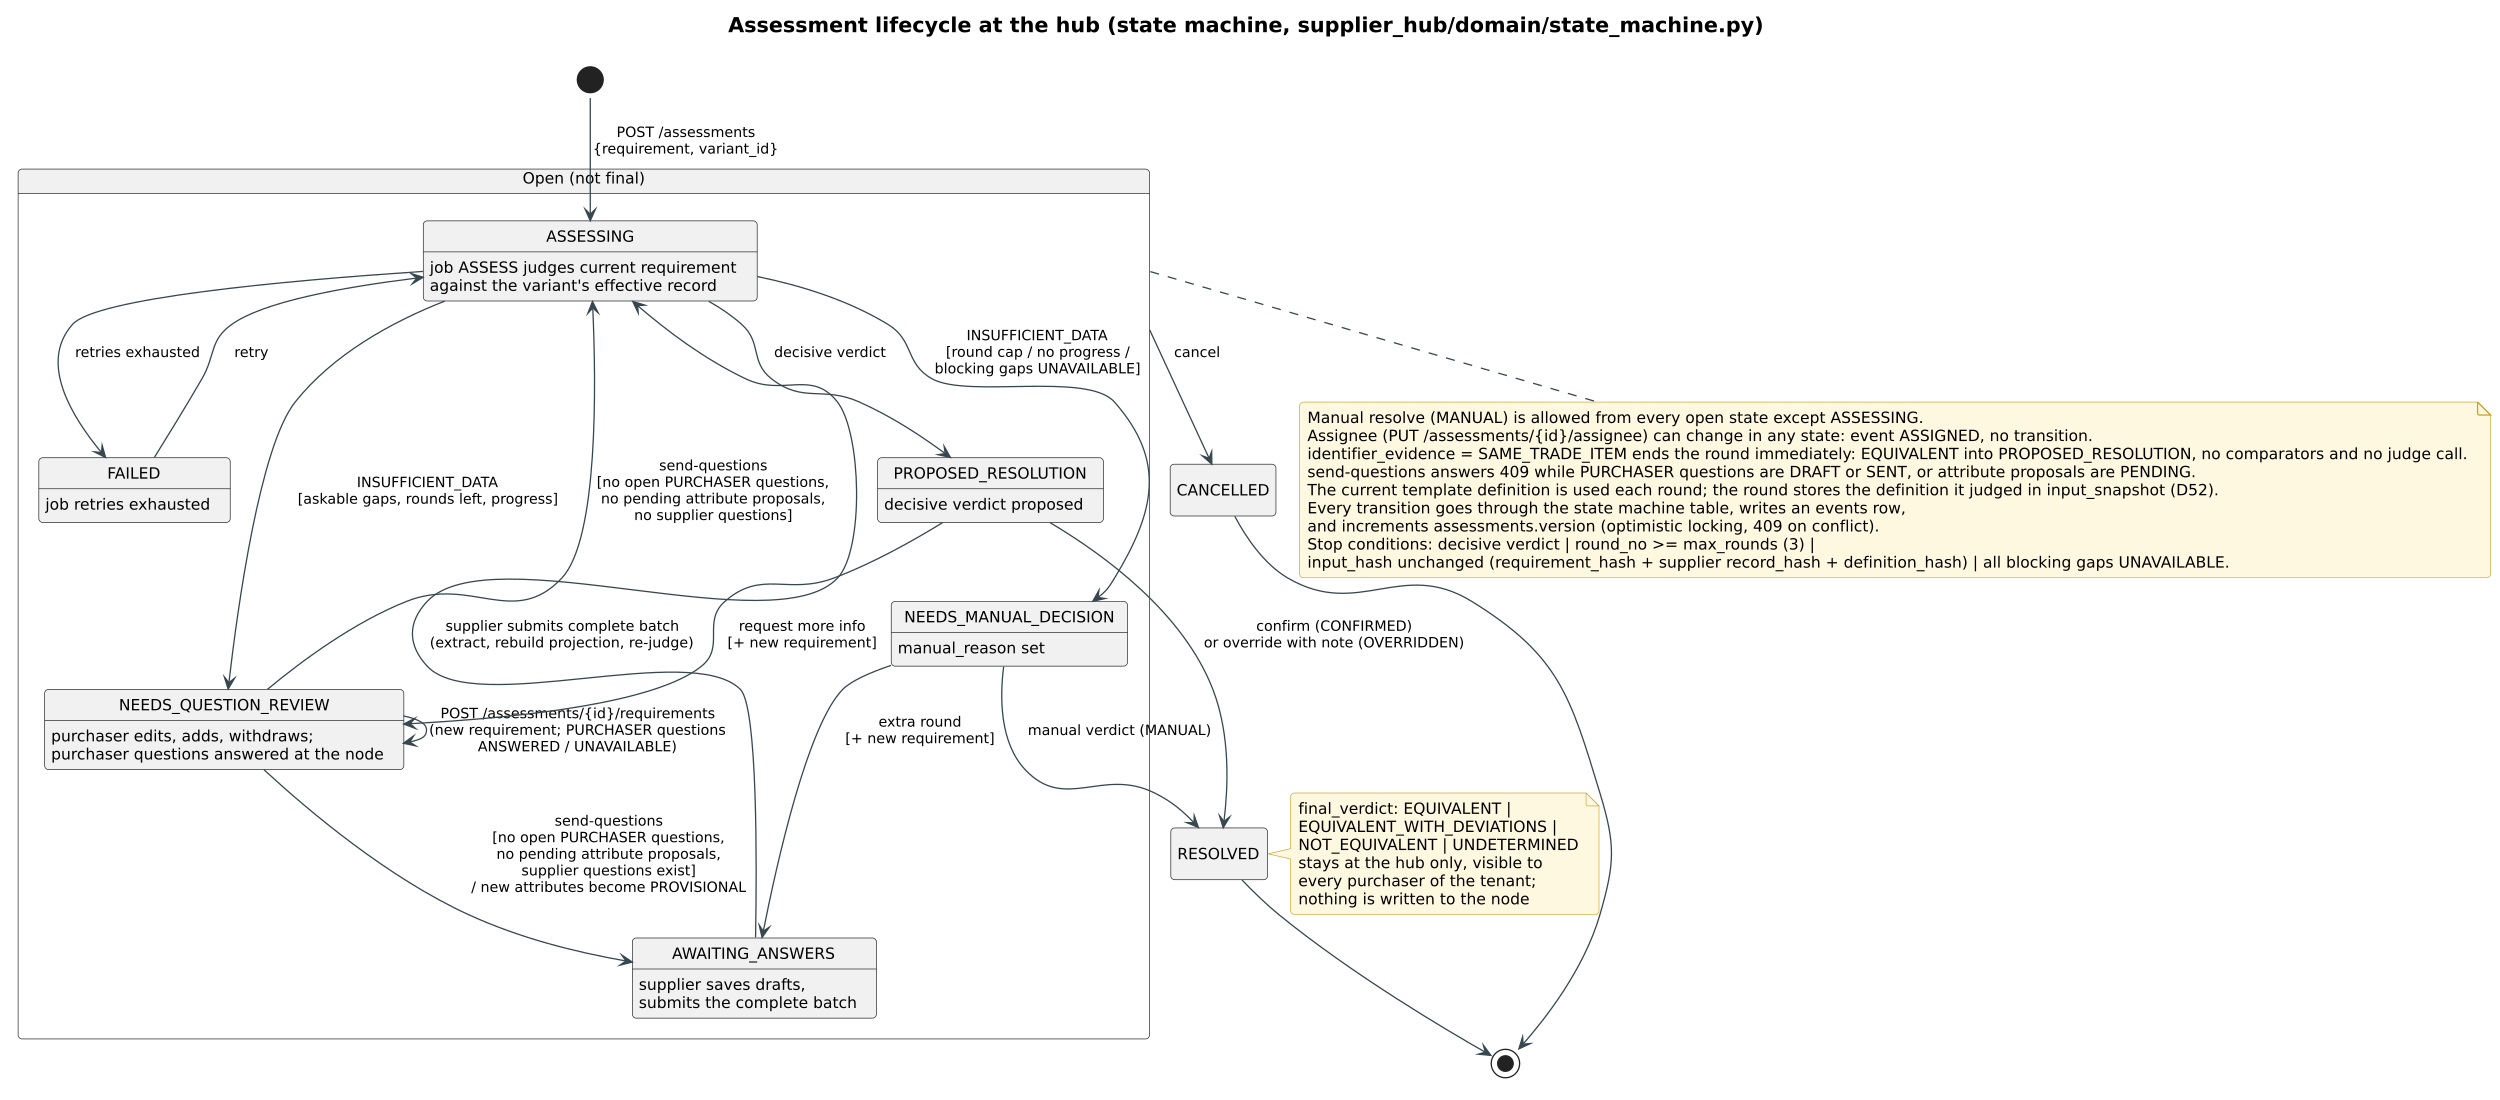
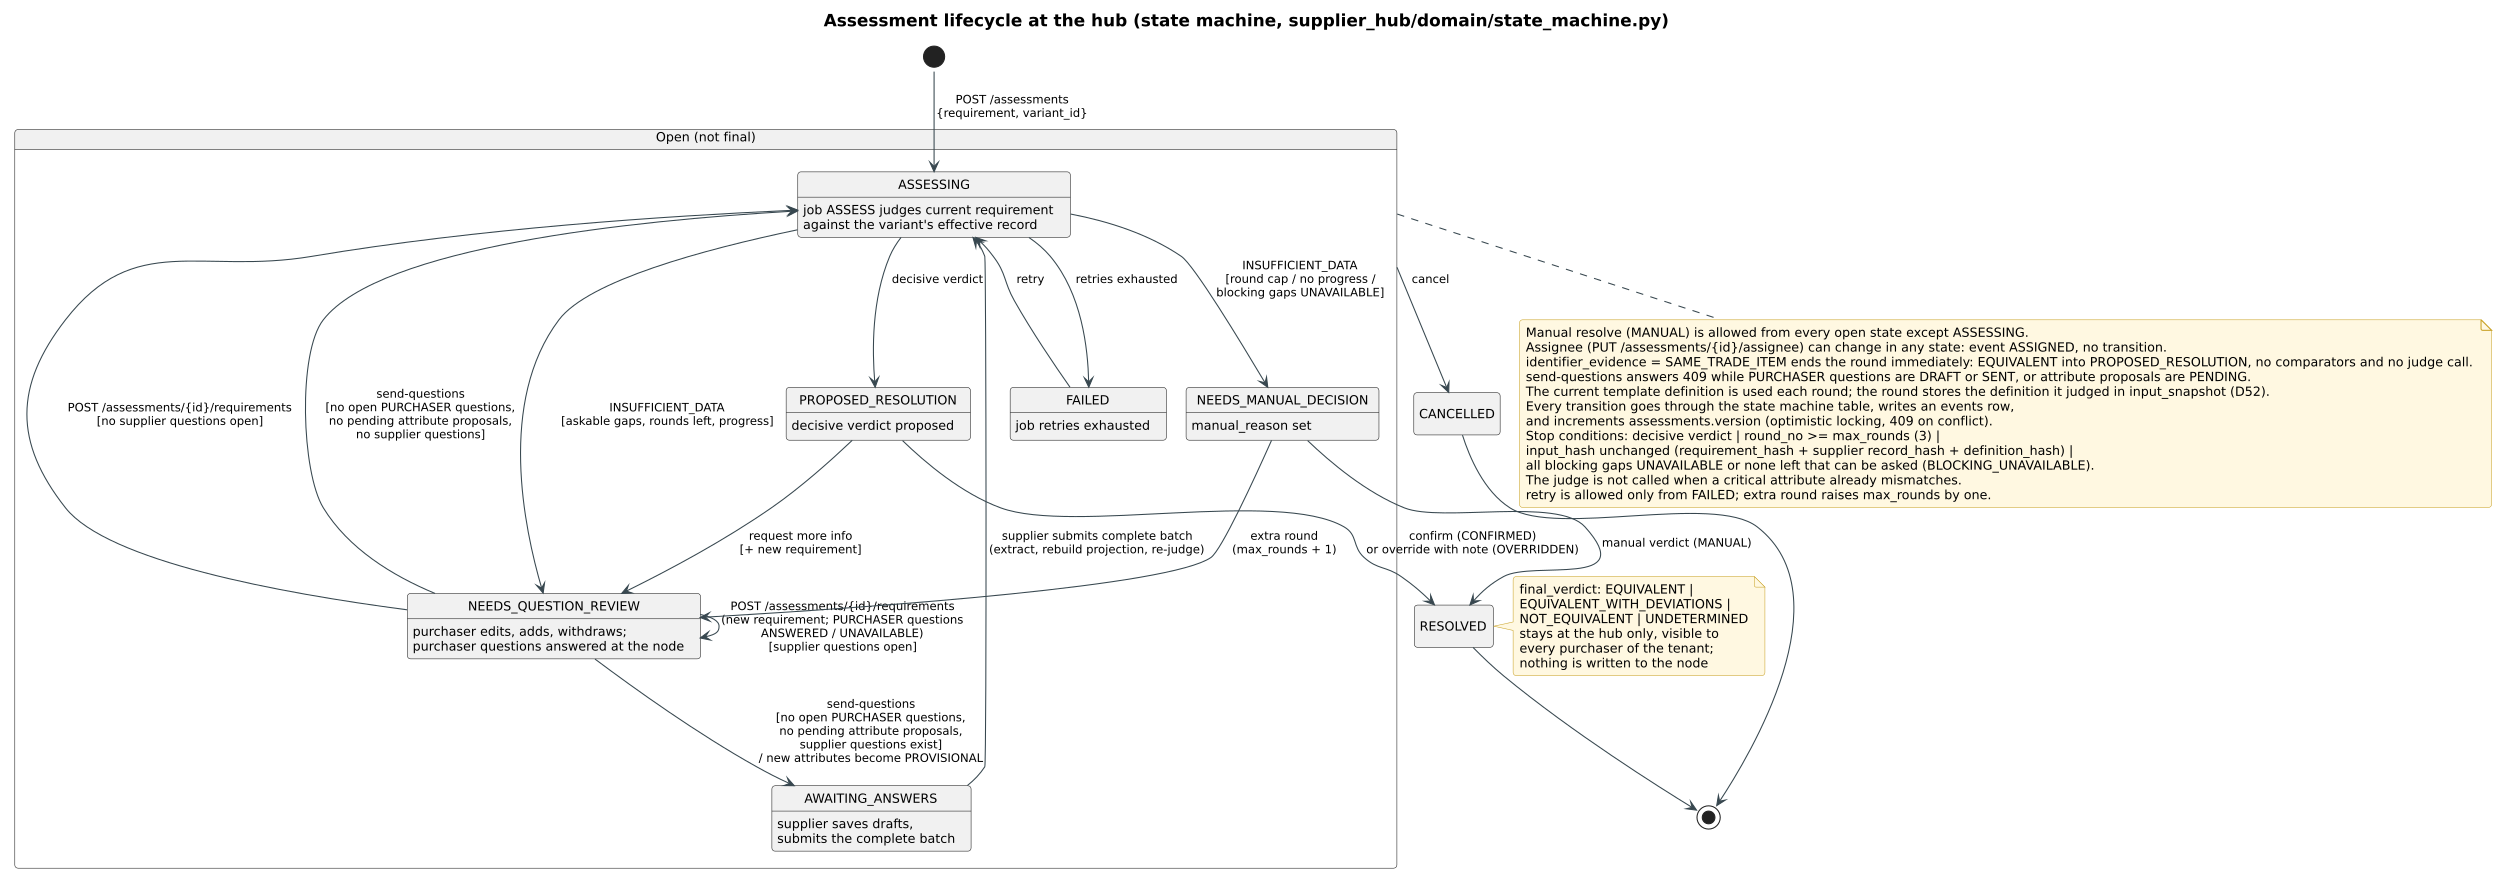
- <svg xmlns="http://www.w3.org/2000/svg" version="1.1" data-diagram-type="STATE" style="width:2213px;height:973px;background:#FFFFFF;" width="2213.75px" height="973.958px" viewBox="0 0 2213 973" zoomAndPan="magnify" preserveAspectRatio="none" contentStyleType="text/css">
+ <svg xmlns="http://www.w3.org/2000/svg" version="1.1" data-diagram-type="STATE" style="width:2711px;height:968px;background:#FFFFFF;" width="2711.042px" height="968.229px" viewBox="0 0 2711 968" zoomAndPan="magnify" preserveAspectRatio="none" contentStyleType="text/css">
  <defs />
  <g font-family="sans-serif" lengthAdjust="spacing">
    <g class="title" data-source-line="3">
-       <text x="644.558" y="28.476" fill="#000" font-size="18.333" textLength="916.613" font-weight="700" font-family="'DejaVu Sans'">Assessment lifecycle at the hub (state machine, supplier_hub/domain/state_machine.py)</text>
+       <text x="893.204" y="28.476" fill="#000" font-size="18.333" textLength="916.613" font-weight="700" font-family="'DejaVu Sans'">Assessment lifecycle at the hub (state machine, supplier_hub/domain/state_machine.py)</text>
    </g>
    <g class="cluster" data-qualified-name="OPEN" id="ent0001" data-source-line="8">
-       <path d="M19.479,149.674 L1014.062,149.674 A3.438,3.438 0 0 1 1017.5,153.112 L1017.5,171.41 L16.042,171.41 L16.042,153.112 A3.438,3.438 0 0 1 19.479,149.674" fill="#F1F1F1" />
-       <rect x="16.042" y="149.674" width="1001.458" height="770" fill="none" style="stroke:#181818;stroke-width:0.573;" rx="3.438" ry="3.438" />
-       <line x1="16.042" y1="171.41" x2="1017.5" y2="171.41" style="stroke:#181818;stroke-width:0.573;" />
-       <text x="462.603" y="162.438" fill="#000" font-size="13.75" textLength="108.335" font-family="'DejaVu Sans'">Open (not final)</text>
+       <path d="M19.479,140.508 L1511.354,140.508 A3.438,3.438 0 0 1 1514.792,143.945 L1514.792,162.243 L16.042,162.243 L16.042,143.945 A3.438,3.438 0 0 1 19.479,140.508" fill="#F1F1F1" />
+       <rect x="16.042" y="140.508" width="1498.75" height="800.938" fill="none" style="stroke:#181818;stroke-width:0.573;" rx="3.438" ry="3.438" />
+       <line x1="16.042" y1="162.243" x2="1514.792" y2="162.243" style="stroke:#181818;stroke-width:0.573;" />
+       <text x="711.249" y="153.271" fill="#000" font-size="13.75" textLength="108.335" font-family="'DejaVu Sans'">Open (not final)</text>
    </g>
    <g class="start_entity" data-qualified-name=".start." id="ent0008" data-source-line="6">
-       <ellipse cx="522.5" cy="70.612" rx="11.458" ry="11.458" fill="#222" style="stroke:#222;stroke-width:1.146;" />
-     </g>
-     <rect x="1036.406" y="732.904" width="85.593" height="45.833" fill="#F1F1F1" style="stroke:#181818;stroke-width:0.573;" rx="3.438" ry="3.438" />
-     <text x="1042.135" y="760.58" fill="#000" font-size="13.75" textLength="74.135" font-family="'DejaVu Sans'">RESOLVED</text>
-     <rect x="1035.833" y="410.924" width="93.636" height="45.833" fill="#F1F1F1" style="stroke:#181818;stroke-width:0.573;" rx="3.438" ry="3.438" />
-     <text x="1041.563" y="438.601" fill="#000" font-size="13.75" textLength="82.178" font-family="'DejaVu Sans'">CANCELLED</text>
-     <g class="end_entity" data-qualified-name=".end." id="ent0026" data-source-line="35">
-       <ellipse cx="1332.604" cy="941.445" rx="12.604" ry="12.604" fill="none" style="stroke:#222;stroke-width:1.146;" />
-       <ellipse cx="1332.604" cy="941.445" rx="6.875" ry="6.875" fill="#222" style="stroke:#222;stroke-width:1.146;" />
-     </g>
-     <g class="entity" data-qualified-name="GMN29" id="ent0030" data-source-line="39">
-       <path d="M1142.396,705.404 L1142.396,751.237 L1122.599,755.82 L1142.396,760.404 L1142.396,806.022 A3.438,3.438 0 0 0 1145.833,809.46 L1411.998,809.46 A3.438,3.438 0 0 0 1415.435,806.022 L1415.435,713.424 L1403.977,701.966 L1145.833,701.966 A3.438,3.438 0 0 0 1142.396,705.404" style="stroke:#C9A227;stroke-width:0.573;" fill="#FFF8E1" />
-       <path d="M1403.977,701.966 L1403.977,711.706 A1.719,1.719 0 0 0 1405.696,713.424 L1415.435,713.424 L1403.977,701.966" style="stroke:#C9A227;stroke-width:0.573;" fill="#FFF8E1" />
-       <text x="1149.271" y="720.458" fill="#000" font-size="13.75" textLength="189.727" font-family="'DejaVu Sans'">final_verdict: EQUIVALENT |</text>
-       <text x="1149.271" y="736.464" fill="#000" font-size="13.75" textLength="231.051" font-family="'DejaVu Sans'">EQUIVALENT_WITH_DEVIATIONS |</text>
-       <text x="1149.271" y="752.47" fill="#000" font-size="13.75" textLength="248.977" font-family="'DejaVu Sans'">NOT_EQUIVALENT | UNDETERMINED</text>
-       <text x="1149.271" y="768.476" fill="#000" font-size="13.75" textLength="216.254" font-family="'DejaVu Sans'">stays at the hub only, visible to</text>
-       <text x="1149.271" y="784.482" fill="#000" font-size="13.75" textLength="210.95" font-family="'DejaVu Sans'">every purchaser of the tenant;</text>
-       <text x="1149.271" y="800.488" fill="#000" font-size="13.75" textLength="204.692" font-family="'DejaVu Sans'">nothing is written to the node</text>
-     </g>
-     <g class="entity" data-qualified-name="GMN32" id="ent0033" data-source-line="48">
-       <path d="M1150.417,359.362 L1150.417,507.998 A3.438,3.438 0 0 0 1153.854,511.436 L2201.17,511.436 A3.438,3.438 0 0 0 2204.608,507.998 L2204.608,367.383 L2193.15,355.924 L1153.854,355.924 A3.438,3.438 0 0 0 1150.417,359.362" style="stroke:#C9A227;stroke-width:0.573;" fill="#FFF8E1" />
-       <path d="M2193.15,355.924 L2193.15,365.664 A1.719,1.719 0 0 0 2194.868,367.383 L2204.608,367.383 L2193.15,355.924" style="stroke:#C9A227;stroke-width:1.146;" fill="#FFF8E1" />
-       <text x="1157.292" y="374.417" fill="#000" font-size="13.75" textLength="546.489" font-family="'DejaVu Sans'">Manual resolve (MANUAL) is allowed from every open state except ASSESSING.</text>
-       <text x="1157.292" y="390.423" fill="#000" font-size="13.75" textLength="695.268" font-family="'DejaVu Sans'">Assignee (PUT /assessments/{id}/assignee) can change in any state: event ASSIGNED, no transition.</text>
-       <text x="1157.292" y="406.428" fill="#000" font-size="13.75" textLength="1030.129" font-family="'DejaVu Sans'">identifier_evidence = SAME_TRADE_ITEM ends the round immediately: EQUIVALENT into PROPOSED_RESOLUTION, no comparators and no judge call.</text>
-       <text x="1157.292" y="422.434" fill="#000" font-size="13.75" textLength="788.947" font-family="'DejaVu Sans'">send-questions answers 409 while PURCHASER questions are DRAFT or SENT, or attribute proposals are PENDING.</text>
-       <text x="1157.292" y="438.44" fill="#000" font-size="13.75" textLength="808.262" font-family="'DejaVu Sans'">The current template definition is used each round; the round stores the definition it judged in input_snapshot (D52).</text>
-       <text x="1157.292" y="454.446" fill="#000" font-size="13.75" textLength="530.315" font-family="'DejaVu Sans'">Every transition goes through the state machine table, writes an events row,</text>
-       <text x="1157.292" y="470.452" fill="#000" font-size="13.75" textLength="506.669" font-family="'DejaVu Sans'">and increments assessments.version (optimistic locking, 409 on conflict).</text>
-       <text x="1157.292" y="486.458" fill="#000" font-size="13.75" textLength="450.091" font-family="'DejaVu Sans'">Stop conditions: decisive verdict | round_no &gt;= max_rounds (3) |</text>
-       <text x="1157.292" y="502.464" fill="#000" font-size="13.75" textLength="818.978" font-family="'DejaVu Sans'">input_hash unchanged (requirement_hash + supplier record_hash + definition_hash) | all blocking gaps UNAVAILABLE.</text>
+       <ellipse cx="1012.917" cy="61.445" rx="11.458" ry="11.458" fill="#222" style="stroke:#222;stroke-width:1.146;" />
+     </g>
+     <rect x="1533.698" y="656.133" width="85.593" height="45.833" fill="#F1F1F1" style="stroke:#181818;stroke-width:0.573;" rx="3.438" ry="3.438" />
+     <text x="1539.427" y="683.81" fill="#000" font-size="13.75" textLength="74.135" font-family="'DejaVu Sans'">RESOLVED</text>
+     <rect x="1533.125" y="425.82" width="93.636" height="45.833" fill="#F1F1F1" style="stroke:#181818;stroke-width:0.573;" rx="3.438" ry="3.438" />
+     <text x="1538.854" y="453.497" fill="#000" font-size="13.75" textLength="82.178" font-family="'DejaVu Sans'">CANCELLED</text>
+     <g class="end_entity" data-qualified-name=".end." id="ent0027" data-source-line="36">
+       <ellipse cx="1852.812" cy="886.445" rx="12.604" ry="12.604" fill="none" style="stroke:#222;stroke-width:1.146;" />
+       <ellipse cx="1852.812" cy="886.445" rx="6.875" ry="6.875" fill="#222" style="stroke:#222;stroke-width:1.146;" />
+     </g>
+     <g class="entity" data-qualified-name="GMN30" id="ent0031" data-source-line="40">
+       <path d="M1640.833,628.633 L1640.833,674.466 L1619.747,679.049 L1640.833,683.633 L1640.833,729.251 A3.438,3.438 0 0 0 1644.271,732.689 L1910.435,732.689 A3.438,3.438 0 0 0 1913.873,729.251 L1913.873,636.654 L1902.415,625.195 L1644.271,625.195 A3.438,3.438 0 0 0 1640.833,628.633" style="stroke:#C9A227;stroke-width:0.573;" fill="#FFF8E1" />
+       <path d="M1902.415,625.195 L1902.415,634.935 A1.719,1.719 0 0 0 1904.133,636.654 L1913.873,636.654 L1902.415,625.195" style="stroke:#C9A227;stroke-width:0.573;" fill="#FFF8E1" />
+       <text x="1647.708" y="643.688" fill="#000" font-size="13.75" textLength="189.727" font-family="'DejaVu Sans'">final_verdict: EQUIVALENT |</text>
+       <text x="1647.708" y="659.693" fill="#000" font-size="13.75" textLength="231.051" font-family="'DejaVu Sans'">EQUIVALENT_WITH_DEVIATIONS |</text>
+       <text x="1647.708" y="675.699" fill="#000" font-size="13.75" textLength="248.977" font-family="'DejaVu Sans'">NOT_EQUIVALENT | UNDETERMINED</text>
+       <text x="1647.708" y="691.705" fill="#000" font-size="13.75" textLength="216.254" font-family="'DejaVu Sans'">stays at the hub only, visible to</text>
+       <text x="1647.708" y="707.711" fill="#000" font-size="13.75" textLength="210.95" font-family="'DejaVu Sans'">every purchaser of the tenant;</text>
+       <text x="1647.708" y="723.717" fill="#000" font-size="13.75" textLength="204.692" font-family="'DejaVu Sans'">nothing is written to the node</text>
+     </g>
+     <g class="entity" data-qualified-name="GMN33" id="ent0034" data-source-line="49">
+       <path d="M1647.708,350.195 L1647.708,546.849 A3.438,3.438 0 0 0 1651.146,550.286 L2698.462,550.286 A3.438,3.438 0 0 0 2701.9,546.849 L2701.9,358.216 L2690.441,346.758 L1651.146,346.758 A3.438,3.438 0 0 0 1647.708,350.195" style="stroke:#C9A227;stroke-width:0.573;" fill="#FFF8E1" />
+       <path d="M2690.441,346.758 L2690.441,356.497 A1.719,1.719 0 0 0 2692.16,358.216 L2701.9,358.216 L2690.441,346.758" style="stroke:#C9A227;stroke-width:1.146;" fill="#FFF8E1" />
+       <text x="1654.583" y="365.25" fill="#000" font-size="13.75" textLength="546.489" font-family="'DejaVu Sans'">Manual resolve (MANUAL) is allowed from every open state except ASSESSING.</text>
+       <text x="1654.583" y="381.256" fill="#000" font-size="13.75" textLength="695.268" font-family="'DejaVu Sans'">Assignee (PUT /assessments/{id}/assignee) can change in any state: event ASSIGNED, no transition.</text>
+       <text x="1654.583" y="397.262" fill="#000" font-size="13.75" textLength="1030.129" font-family="'DejaVu Sans'">identifier_evidence = SAME_TRADE_ITEM ends the round immediately: EQUIVALENT into PROPOSED_RESOLUTION, no comparators and no judge call.</text>
+       <text x="1654.583" y="413.268" fill="#000" font-size="13.75" textLength="788.947" font-family="'DejaVu Sans'">send-questions answers 409 while PURCHASER questions are DRAFT or SENT, or attribute proposals are PENDING.</text>
+       <text x="1654.583" y="429.273" fill="#000" font-size="13.75" textLength="808.262" font-family="'DejaVu Sans'">The current template definition is used each round; the round stores the definition it judged in input_snapshot (D52).</text>
+       <text x="1654.583" y="445.279" fill="#000" font-size="13.75" textLength="530.315" font-family="'DejaVu Sans'">Every transition goes through the state machine table, writes an events row,</text>
+       <text x="1654.583" y="461.285" fill="#000" font-size="13.75" textLength="506.669" font-family="'DejaVu Sans'">and increments assessments.version (optimistic locking, 409 on conflict).</text>
+       <text x="1654.583" y="477.291" fill="#000" font-size="13.75" textLength="450.091" font-family="'DejaVu Sans'">Stop conditions: decisive verdict | round_no &gt;= max_rounds (3) |</text>
+       <text x="1654.583" y="493.297" fill="#000" font-size="13.75" textLength="594.795" font-family="'DejaVu Sans'">input_hash unchanged (requirement_hash + supplier record_hash + definition_hash) |</text>
+       <text x="1654.583" y="509.303" fill="#000" font-size="13.75" textLength="620.811" font-family="'DejaVu Sans'">all blocking gaps UNAVAILABLE or none left that can be asked (BLOCKING_UNAVAILABLE).</text>
+       <text x="1654.583" y="525.309" fill="#000" font-size="13.75" textLength="473.14" font-family="'DejaVu Sans'">The judge is not called when a critical attribute already mismatches.</text>
+       <text x="1654.583" y="541.314" fill="#000" font-size="13.75" textLength="507.609" font-family="'DejaVu Sans'">retry is allowed only from FAILED; extra round raises max_rounds by one.</text>
    </g>
    <g class="entity" data-qualified-name="OPEN.ASSESSING" id="ent0002" data-source-line="9">
-       <rect x="374.688" y="195.508" width="295.574" height="70.934" fill="#F1F1F1" style="stroke:#181818;stroke-width:0.573;" rx="3.438" ry="3.438" />
-       <line x1="374.688" y1="222.972" x2="670.261" y2="222.972" style="stroke:#181818;stroke-width:0.573;" />
-       <text x="483.473" y="214" fill="#000" font-size="13.75" textLength="78.002" font-family="'DejaVu Sans'">ASSESSING</text>
-       <text x="380.417" y="241.464" fill="#000" font-size="13.75" textLength="272.657" font-family="'DejaVu Sans'">job ASSESS judges current requirement</text>
-       <text x="380.417" y="257.47" fill="#000" font-size="13.75" textLength="254.664" font-family="'DejaVu Sans'">against the variant's effective record</text>
+       <rect x="865.104" y="186.341" width="295.574" height="70.934" fill="#F1F1F1" style="stroke:#181818;stroke-width:0.573;" rx="3.438" ry="3.438" />
+       <line x1="865.104" y1="213.805" x2="1160.678" y2="213.805" style="stroke:#181818;stroke-width:0.573;" />
+       <text x="973.89" y="204.833" fill="#000" font-size="13.75" textLength="78.002" font-family="'DejaVu Sans'">ASSESSING</text>
+       <text x="870.833" y="232.298" fill="#000" font-size="13.75" textLength="272.657" font-family="'DejaVu Sans'">job ASSESS judges current requirement</text>
+       <text x="870.833" y="248.303" fill="#000" font-size="13.75" textLength="254.664" font-family="'DejaVu Sans'">against the variant's effective record</text>
    </g>
    <g class="entity" data-qualified-name="OPEN.NEEDS_QUESTION_REVIEW" id="ent0003" data-source-line="10">
-       <rect x="39.531" y="610.299" width="317.958" height="70.934" fill="#F1F1F1" style="stroke:#181818;stroke-width:0.573;" rx="3.438" ry="3.438" />
-       <line x1="39.531" y1="637.764" x2="357.489" y2="637.764" style="stroke:#181818;stroke-width:0.573;" />
-       <text x="105.221" y="628.792" fill="#000" font-size="13.75" textLength="186.578" font-family="'DejaVu Sans'">NEEDS_QUESTION_REVIEW</text>
-       <text x="45.26" y="656.256" fill="#000" font-size="13.75" textLength="232.555" font-family="'DejaVu Sans'">purchaser edits, adds, withdraws;</text>
-       <text x="45.26" y="672.262" fill="#000" font-size="13.75" textLength="295.041" font-family="'DejaVu Sans'">purchaser questions answered at the node</text>
+       <rect x="441.719" y="643.529" width="317.958" height="70.934" fill="#F1F1F1" style="stroke:#181818;stroke-width:0.573;" rx="3.438" ry="3.438" />
+       <line x1="441.719" y1="670.993" x2="759.676" y2="670.993" style="stroke:#181818;stroke-width:0.573;" />
+       <text x="507.408" y="662.021" fill="#000" font-size="13.75" textLength="186.578" font-family="'DejaVu Sans'">NEEDS_QUESTION_REVIEW</text>
+       <text x="447.448" y="689.485" fill="#000" font-size="13.75" textLength="232.555" font-family="'DejaVu Sans'">purchaser edits, adds, withdraws;</text>
+       <text x="447.448" y="705.491" fill="#000" font-size="13.75" textLength="295.041" font-family="'DejaVu Sans'">purchaser questions answered at the node</text>
    </g>
    <g class="entity" data-qualified-name="OPEN.AWAITING_ANSWERS" id="ent0004" data-source-line="11">
-       <rect x="559.74" y="830.299" width="216.014" height="70.934" fill="#F1F1F1" style="stroke:#181818;stroke-width:0.573;" rx="3.438" ry="3.438" />
-       <line x1="559.74" y1="857.764" x2="775.754" y2="857.764" style="stroke:#181818;stroke-width:0.573;" />
-       <text x="594.888" y="848.792" fill="#000" font-size="13.75" textLength="145.718" font-family="'DejaVu Sans'">AWAITING_ANSWERS</text>
-       <text x="565.469" y="876.256" fill="#000" font-size="13.75" textLength="147.752" font-family="'DejaVu Sans'">supplier saves drafts,</text>
-       <text x="565.469" y="892.262" fill="#000" font-size="13.75" textLength="193.098" font-family="'DejaVu Sans'">submits the complete batch</text>
+       <rect x="837.031" y="852.07" width="216.014" height="70.934" fill="#F1F1F1" style="stroke:#181818;stroke-width:0.573;" rx="3.438" ry="3.438" />
+       <line x1="837.031" y1="879.535" x2="1053.045" y2="879.535" style="stroke:#181818;stroke-width:0.573;" />
+       <text x="872.179" y="870.563" fill="#000" font-size="13.75" textLength="145.718" font-family="'DejaVu Sans'">AWAITING_ANSWERS</text>
+       <text x="842.76" y="898.027" fill="#000" font-size="13.75" textLength="147.752" font-family="'DejaVu Sans'">supplier saves drafts,</text>
+       <text x="842.76" y="914.033" fill="#000" font-size="13.75" textLength="193.098" font-family="'DejaVu Sans'">submits the complete batch</text>
    </g>
    <g class="entity" data-qualified-name="OPEN.PROPOSED_RESOLUTION" id="ent0005" data-source-line="12">
-       <rect x="776.875" y="405.195" width="199.84" height="57.292" fill="#F1F1F1" style="stroke:#181818;stroke-width:0.573;" rx="3.438" ry="3.438" />
-       <line x1="776.875" y1="432.66" x2="976.715" y2="432.66" style="stroke:#181818;stroke-width:0.573;" />
-       <text x="790.925" y="423.688" fill="#000" font-size="13.75" textLength="171.741" font-family="'DejaVu Sans'">PROPOSED_RESOLUTION</text>
-       <text x="782.604" y="451.152" fill="#000" font-size="13.75" textLength="176.924" font-family="'DejaVu Sans'">decisive verdict proposed</text>
+       <rect x="852.5" y="420.091" width="199.84" height="57.292" fill="#F1F1F1" style="stroke:#181818;stroke-width:0.573;" rx="3.438" ry="3.438" />
+       <line x1="852.5" y1="447.555" x2="1052.34" y2="447.555" style="stroke:#181818;stroke-width:0.573;" />
+       <text x="866.55" y="438.583" fill="#000" font-size="13.75" textLength="171.741" font-family="'DejaVu Sans'">PROPOSED_RESOLUTION</text>
+       <text x="858.229" y="466.048" fill="#000" font-size="13.75" textLength="176.924" font-family="'DejaVu Sans'">decisive verdict proposed</text>
    </g>
    <g class="entity" data-qualified-name="OPEN.NEEDS_MANUAL_DECISION" id="ent0006" data-source-line="13">
-       <rect x="788.906" y="532.383" width="209.153" height="57.292" fill="#F1F1F1" style="stroke:#181818;stroke-width:0.573;" rx="3.438" ry="3.438" />
-       <line x1="788.906" y1="559.847" x2="998.059" y2="559.847" style="stroke:#181818;stroke-width:0.573;" />
-       <text x="800.365" y="550.875" fill="#000" font-size="13.75" textLength="186.236" font-family="'DejaVu Sans'">NEEDS_MANUAL_DECISION</text>
-       <text x="794.635" y="578.339" fill="#000" font-size="13.75" textLength="130.585" font-family="'DejaVu Sans'">manual_reason set</text>
+       <rect x="1286.198" y="420.091" width="209.153" height="57.292" fill="#F1F1F1" style="stroke:#181818;stroke-width:0.573;" rx="3.438" ry="3.438" />
+       <line x1="1286.198" y1="447.555" x2="1495.351" y2="447.555" style="stroke:#181818;stroke-width:0.573;" />
+       <text x="1297.656" y="438.583" fill="#000" font-size="13.75" textLength="186.236" font-family="'DejaVu Sans'">NEEDS_MANUAL_DECISION</text>
+       <text x="1291.927" y="466.048" fill="#000" font-size="13.75" textLength="130.585" font-family="'DejaVu Sans'">manual_reason set</text>
    </g>
    <g class="entity" data-qualified-name="OPEN.FAILED" id="ent0007" data-source-line="14">
-       <rect x="34.375" y="405.195" width="169.413" height="57.292" fill="#F1F1F1" style="stroke:#181818;stroke-width:0.573;" rx="3.438" ry="3.438" />
-       <line x1="34.375" y1="432.66" x2="203.788" y2="432.66" style="stroke:#181818;stroke-width:0.573;" />
-       <text x="94.928" y="423.688" fill="#000" font-size="13.75" textLength="48.306" font-family="'DejaVu Sans'">FAILED</text>
-       <text x="40.104" y="451.152" fill="#000" font-size="13.75" textLength="146.497" font-family="'DejaVu Sans'">job retries exhausted</text>
+       <rect x="1095.417" y="420.091" width="169.413" height="57.292" fill="#F1F1F1" style="stroke:#181818;stroke-width:0.573;" rx="3.438" ry="3.438" />
+       <line x1="1095.417" y1="447.555" x2="1264.83" y2="447.555" style="stroke:#181818;stroke-width:0.573;" />
+       <text x="1155.97" y="438.583" fill="#000" font-size="13.75" textLength="48.306" font-family="'DejaVu Sans'">FAILED</text>
+       <text x="1101.146" y="466.048" fill="#000" font-size="13.75" textLength="146.497" font-family="'DejaVu Sans'">job retries exhausted</text>
    </g>
    <g class="link" data-entity-1="ent0008" data-entity-2="ent0002" id="lnk9" data-link-type="dependency">
-       <polygon points="522.5,195.384,527.083,185.072,522.5,189.655,517.917,185.072,522.5,195.384" fill="#37474F" style="stroke:#37474F;stroke-width:1.146;stroke-linejoin:miter;stroke-miterlimit:10;" />
-       <path d="M522.5,86.802 C522.5,110.281 522.5,155.351 522.5,189.655" style="stroke:#37474F;stroke-width:1.146;" fill="none" />
-       <text x="545.769" y="121.27" fill="#000" font-size="12.604" textLength="122.749" font-family="'DejaVu Sans'">POST /assessments</text>
-       <text x="524.792" y="135.942" fill="#000" font-size="12.604" textLength="164.703" font-family="'DejaVu Sans'">{requirement, variant_id}</text>
+       <polygon points="1012.917,186.218,1017.5,175.905,1012.917,180.489,1008.333,175.905,1012.917,186.218" fill="#37474F" style="stroke:#37474F;stroke-width:1.146;stroke-linejoin:miter;stroke-miterlimit:10;" />
+       <path d="M1012.917,77.635 C1012.917,101.114 1012.917,146.184 1012.917,180.489" style="stroke:#37474F;stroke-width:1.146;" fill="none" />
+       <text x="1036.186" y="112.103" fill="#000" font-size="12.604" textLength="122.749" font-family="'DejaVu Sans'">POST /assessments</text>
+       <text x="1015.208" y="126.775" fill="#000" font-size="12.604" textLength="164.703" font-family="'DejaVu Sans'">{requirement, variant_id}</text>
    </g>
    <g class="link" data-entity-1="ent0002" data-entity-2="ent0003" id="lnk10" data-link-type="dependency">
-       <polygon points="201.956,609.974,207.7,600.26,202.618,604.283,198.595,599.201,201.956,609.974" fill="#37474F" style="stroke:#37474F;stroke-width:1.146;stroke-linejoin:miter;stroke-miterlimit:10;" />
-       <path d="M393.64,266.552 C345.55,285.506 294.588,313.987 261.25,355.924 C230.119,395.086 210.51,536.434 202.618,604.283" style="stroke:#37474F;stroke-width:1.146;" fill="none" />
-       <text x="315.854" y="431.218" fill="#000" font-size="12.604" textLength="127.149" font-family="'DejaVu Sans'">INSUFFICIENT_DATA</text>
-       <text x="263.542" y="445.89" fill="#000" font-size="12.604" textLength="231.774" font-family="'DejaVu Sans'">[askable gaps, rounds left, progress]</text>
+       <polygon points="588.994,643.197,590.491,632.012,587.382,637.699,581.695,634.59,588.994,643.197" fill="#37474F" style="stroke:#37474F;stroke-width:1.146;stroke-linejoin:miter;stroke-miterlimit:10;" />
+       <path d="M864.775,249.204 C761.995,270.715 638.045,304.479 606.146,346.758 C539.479,435.115 568.222,572.334 587.382,637.699" style="stroke:#37474F;stroke-width:1.146;" fill="none" />
+       <text x="660.75" y="446.114" fill="#000" font-size="12.604" textLength="127.149" font-family="'DejaVu Sans'">INSUFFICIENT_DATA</text>
+       <text x="608.438" y="460.786" fill="#000" font-size="12.604" textLength="231.774" font-family="'DejaVu Sans'">[askable gaps, rounds left, progress]</text>
    </g>
    <g class="link" data-entity-1="ent0002" data-entity-2="ent0005" id="lnk11" data-link-type="dependency">
-       <polygon points="841.339,404.917,835.753,395.112,836.726,401.52,830.317,402.493,841.339,404.917" fill="#37474F" style="stroke:#37474F;stroke-width:1.146;stroke-linejoin:miter;stroke-miterlimit:10;" />
-       <path d="M627.379,266.724 C637.866,272.598 647.842,279.377 656.563,287.174 C674.742,303.429 663.716,320.266 682.917,335.299 C711.122,357.384 728.157,341.244 760.833,355.924 C789.644,368.868 814.66,385.271 836.726,401.52" style="stroke:#37474F;stroke-width:1.146;" fill="none" />
-       <text x="685.208" y="316.061" fill="#000" font-size="12.604" textLength="99.246" font-family="'DejaVu Sans'">decisive verdict</text>
+       <polygon points="949.034,419.927,952.771,409.279,948.572,414.217,943.634,410.018,949.034,419.927" fill="#37474F" style="stroke:#37474F;stroke-width:1.146;stroke-linejoin:miter;stroke-miterlimit:10;" />
+       <path d="M977.127,257.391 C972.219,263.784 967.83,270.752 964.792,278.008 C945.181,324.847 945.77,379.588 948.572,414.217" style="stroke:#37474F;stroke-width:1.146;" fill="none" />
+       <text x="967.083" y="306.895" fill="#000" font-size="12.604" textLength="99.246" font-family="'DejaVu Sans'">decisive verdict</text>
    </g>
    <g class="link" data-entity-1="ent0002" data-entity-2="ent0006" id="lnk12" data-link-type="dependency">
-       <polygon points="967.29,532.272,978.3,529.795,971.887,528.853,972.829,522.44,967.29,532.272" fill="#37474F" style="stroke:#37474F;stroke-width:1.146;stroke-linejoin:miter;stroke-miterlimit:10;" />
-       <path d="M670.381,244.808 C710.017,252.927 751.433,266.05 786.042,287.174 C809.531,301.511 800.965,321.898 825,335.299 C856.613,352.925 962.645,328.759 986.562,355.924 C1032.33,407.907 1022.54,452.576 986.562,511.758 C981.66,519.823 979.516,523.178 971.887,528.853" style="stroke:#37474F;stroke-width:1.146;" fill="none" />
-       <text x="855.553" y="301.166" fill="#000" font-size="12.604" textLength="127.149" font-family="'DejaVu Sans'">INSUFFICIENT_DATA</text>
-       <text x="837.311" y="315.838" fill="#000" font-size="12.604" textLength="163.633" font-family="'DejaVu Sans'">[round cap / no progress /</text>
-       <text x="827.292" y="330.51" fill="#000" font-size="12.604" textLength="183.671" font-family="'DejaVu Sans'">blocking gaps UNAVAILABLE]</text>
+       <polygon points="1374.765,420.02,1373.427,408.814,1371.834,415.097,1365.551,413.504,1374.765,420.02" fill="#37474F" style="stroke:#37474F;stroke-width:1.146;stroke-linejoin:miter;stroke-miterlimit:10;" />
+       <path d="M1161.061,232.118 C1202.575,240.101 1245.913,254.034 1281.042,278.008 C1294.665,287.305 1344.672,369.482 1371.834,415.097" style="stroke:#37474F;stroke-width:1.146;" fill="none" />
+       <text x="1347.115" y="291.999" fill="#000" font-size="12.604" textLength="127.149" font-family="'DejaVu Sans'">INSUFFICIENT_DATA</text>
+       <text x="1328.873" y="306.671" fill="#000" font-size="12.604" textLength="163.633" font-family="'DejaVu Sans'">[round cap / no progress /</text>
+       <text x="1318.854" y="321.343" fill="#000" font-size="12.604" textLength="183.671" font-family="'DejaVu Sans'">blocking gaps UNAVAILABLE]</text>
    </g>
    <g class="link" data-entity-1="ent0002" data-entity-2="ent0007" id="lnk13" data-link-type="dependency">
-       <polygon points="93.463,404.963,90.417,394.097,89.81,400.55,83.356,399.942,93.463,404.963" fill="#37474F" style="stroke:#37474F;stroke-width:1.146;stroke-linejoin:miter;stroke-miterlimit:10;" />
-       <path d="M374.392,240.254 C248.451,248.681 84.776,263.944 64.167,287.174 C34.054,321.116 63.498,368.767 89.81,400.55" style="stroke:#37474F;stroke-width:1.146;" fill="none" />
-       <text x="66.458" y="316.061" fill="#000" font-size="12.604" textLength="111.068" font-family="'DejaVu Sans'">retries exhausted</text>
+       <polygon points="1180.687,419.907,1185.037,409.494,1180.558,414.179,1175.873,409.7,1180.687,419.907" fill="#37474F" style="stroke:#37474F;stroke-width:1.146;stroke-linejoin:miter;stroke-miterlimit:10;" />
+       <path d="M1115.766,257.553 C1124.41,263.379 1132.353,270.149 1138.958,278.008 C1173.174,318.715 1179.734,377.581 1180.558,414.179" style="stroke:#37474F;stroke-width:1.146;" fill="none" />
+       <text x="1166.458" y="306.895" fill="#000" font-size="12.604" textLength="111.068" font-family="'DejaVu Sans'">retries exhausted</text>
    </g>
    <g class="link" data-entity-1="ent0007" data-entity-2="ent0002" id="lnk14" data-link-type="dependency">
-       <polygon points="374.611,245.405,363.81,242.135,368.926,246.115,364.946,251.231,374.611,245.405" fill="#37474F" style="stroke:#37474F;stroke-width:1.146;stroke-linejoin:miter;stroke-miterlimit:10;" />
-       <path d="M136.735,404.78 C148.796,385.423 165.039,358.97 178.75,335.299 C190.973,314.198 185.267,301.357 205.104,287.174 C232.742,267.415 299.955,254.733 368.926,246.115" style="stroke:#37474F;stroke-width:1.146;" fill="none" />
-       <text x="207.396" y="316.061" fill="#000" font-size="12.604" textLength="30.52" font-family="'DejaVu Sans'">retry</text>
+       <polygon points="1058.09,257.447,1062.507,267.832,1062.28,261.354,1068.758,261.127,1058.09,257.447" fill="#37474F" style="stroke:#37474F;stroke-width:1.146;stroke-linejoin:miter;stroke-miterlimit:10;" />
+       <path d="M1160.266,419.823 C1143.296,395.646 1118.761,359.359 1100,326.133 C1088.352,305.504 1091.482,296.82 1077.083,278.008 C1071.554,270.784 1069.13,267.74 1062.28,261.354" style="stroke:#37474F;stroke-width:1.146;" fill="none" />
+       <text x="1102.292" y="306.895" fill="#000" font-size="12.604" textLength="30.52" font-family="'DejaVu Sans'">retry</text>
    </g>
    <g class="link" data-entity-1="ent0003" data-entity-2="ent0003" id="lnk15" data-link-type="dependency">
-       <polygon points="357.077,657.928,368.11,660.301,362.685,656.754,366.232,651.329,357.077,657.928" fill="#37474F" style="stroke:#37474F;stroke-width:1.146;stroke-linejoin:miter;stroke-miterlimit:10;" />
-       <path d="M357.077,633.712 C369.726,636.361 377.552,640.397 377.552,645.82 C377.552,651.244 375.334,654.106 362.685,656.754" style="stroke:#37474F;stroke-width:1.146;" fill="none" />
-       <text x="389.9" y="635.749" fill="#000" font-size="12.604" textLength="243.676" font-family="'DejaVu Sans'">POST /assessments/{id}/requirements</text>
-       <text x="379.844" y="650.421" fill="#000" font-size="12.604" textLength="263.789" font-family="'DejaVu Sans'">(new requirement; PURCHASER questions</text>
-       <text x="422.94" y="665.093" fill="#000" font-size="12.604" textLength="177.597" font-family="'DejaVu Sans'">ANSWERED / UNAVAILABLE)</text>
-     </g>
-     <g class="link" data-entity-1="ent0003" data-entity-2="ent0004" id="lnk16" data-link-type="dependency">
-       <polygon points="559.723,851.67,550.369,845.356,554.082,850.669,548.768,854.382,559.723,851.67" fill="#37474F" style="stroke:#37474F;stroke-width:1.146;stroke-linejoin:miter;stroke-miterlimit:10;" />
-       <path d="M233.753,681.451 C274.242,718.777 344.018,777.293 414.792,809.674 C460.099,830.405 507.957,842.492 554.082,850.669" style="stroke:#37474F;stroke-width:1.146;" fill="none" />
-       <text x="490.957" y="730.853" fill="#000" font-size="12.604" textLength="95.879" font-family="'DejaVu Sans'">send-questions</text>
-       <text x="435.734" y="745.525" fill="#000" font-size="12.604" textLength="206.326" font-family="'DejaVu Sans'">[no open PURCHASER questions,</text>
-       <text x="439.445" y="760.197" fill="#000" font-size="12.604" textLength="198.903" font-family="'DejaVu Sans'">no pending attribute proposals,</text>
-       <text x="461.561" y="774.869" fill="#000" font-size="12.604" textLength="154.672" font-family="'DejaVu Sans'">supplier questions exist]</text>
-       <text x="417.083" y="789.541" fill="#000" font-size="12.604" textLength="243.627" font-family="'DejaVu Sans'">/ new attributes become PROVISIONAL</text>
-     </g>
-     <g class="link" data-entity-1="ent0003" data-entity-2="ent0002" id="lnk17" data-link-type="dependency">
-       <polygon points="524.463,266.857,520.346,277.365,524.72,272.581,529.504,276.954,524.463,266.857" fill="#37474F" style="stroke:#37474F;stroke-width:1.146;stroke-linejoin:miter;stroke-miterlimit:10;" />
-       <path d="M236.73,610.227 C267.727,584.497 313.602,550.732 359.792,532.383 C417.221,509.569 454.903,556.722 497.292,511.758 C529.803,477.271 527.72,339.524 524.72,272.581" style="stroke:#37474F;stroke-width:1.146;" fill="none" />
-       <text x="583.452" y="416.322" fill="#000" font-size="12.604" textLength="95.879" font-family="'DejaVu Sans'">send-questions</text>
-       <text x="528.229" y="430.994" fill="#000" font-size="12.604" textLength="206.326" font-family="'DejaVu Sans'">[no open PURCHASER questions,</text>
-       <text x="531.94" y="445.666" fill="#000" font-size="12.604" textLength="198.903" font-family="'DejaVu Sans'">no pending attribute proposals,</text>
-       <text x="561.318" y="460.338" fill="#000" font-size="12.604" textLength="140.148" font-family="'DejaVu Sans'">no supplier questions]</text>
-     </g>
-     <g class="link" data-entity-1="ent0004" data-entity-2="ent0002" id="lnk18" data-link-type="dependency">
-       <polygon points="560.102,266.879,564.946,277.072,564.451,270.609,570.914,270.114,560.102,266.879" fill="#37474F" style="stroke:#37474F;stroke-width:1.146;stroke-linejoin:miter;stroke-miterlimit:10;" />
-       <path d="M668.83,829.808 C670.002,763.725 670.585,625.459 655.417,610.299 C611.711,566.62 420.166,634.958 378.125,589.674 C360.801,571.014 360.638,550.891 378.125,532.383 C433.649,473.617 685.83,570.524 741.354,511.758 C765.137,486.586 762.62,383.255 741.354,355.924 C718.447,326.485 693.654,351.386 660,335.299 C623.117,317.669 590.68,293.105 564.451,270.609" style="stroke:#37474F;stroke-width:1.146;" fill="none" />
-       <text x="394.35" y="558.405" fill="#000" font-size="12.604" textLength="206.818" font-family="'DejaVu Sans'">supplier submits complete batch</text>
-       <text x="380.417" y="573.077" fill="#000" font-size="12.604" textLength="234.685" font-family="'DejaVu Sans'">(extract, rebuild projection, re-judge)</text>
-     </g>
-     <g class="link" data-entity-1="ent0005" data-entity-2="ent0003" id="lnk19" data-link-type="dependency">
-       <polygon points="357.329,640.914,367.874,644.932,363.05,640.604,367.378,635.779,357.329,640.914" fill="#37474F" style="stroke:#37474F;stroke-width:1.146;stroke-linejoin:miter;stroke-miterlimit:10;" />
-       <path d="M834.427,462.607 C807.727,479.005 771.928,499.018 737.917,511.758 C696.948,527.104 674.61,503.596 641.667,532.383 C621.288,550.19 642.131,572.715 621.042,589.674 C580.951,621.915 465.466,635.049 363.05,640.604" style="stroke:#37474F;stroke-width:1.146;" fill="none" />
-       <text x="653.968" y="558.405" fill="#000" font-size="12.604" textLength="112.767" font-family="'DejaVu Sans'">request more info</text>
-       <text x="643.958" y="573.077" fill="#000" font-size="12.604" textLength="132.787" font-family="'DejaVu Sans'">[+ new requirement]</text>
-     </g>
-     <g class="link" data-entity-1="ent0006" data-entity-2="ent0004" id="lnk20" data-link-type="dependency">
-       <polygon points="674.56,829.89,681.063,820.666,675.675,824.27,672.072,818.882,674.56,829.89" fill="#37474F" style="stroke:#37474F;stroke-width:1.146;stroke-linejoin:miter;stroke-miterlimit:10;" />
-       <path d="M788.692,588.987 C769.494,595.582 753.22,602.888 745.938,610.299 C715.022,641.761 687.981,762.256 675.675,824.27" style="stroke:#37474F;stroke-width:1.146;" fill="none" />
-       <text x="777.653" y="643.197" fill="#000" font-size="12.604" textLength="73.939" font-family="'DejaVu Sans'">extra round</text>
-       <text x="748.229" y="657.869" fill="#000" font-size="12.604" textLength="132.787" font-family="'DejaVu Sans'">[+ new requirement]</text>
-     </g>
-     <g class="link" data-entity-1="ent0005" data-entity-2="ent0021" id="lnk22" data-link-type="dependency">
-       <polygon points="1082.768,732.758,1088.572,723.08,1083.465,727.072,1079.474,721.965,1082.768,732.758" fill="#37474F" style="stroke:#37474F;stroke-width:1.146;stroke-linejoin:miter;stroke-miterlimit:10;" />
-       <path d="M929.632,462.718 C978.611,491.845 1047.573,542.806 1073.646,610.299 C1089.465,651.249 1087.031,697.993 1083.465,727.072" style="stroke:#37474F;stroke-width:1.146;" fill="none" />
-       <text x="1111.971" y="558.405" fill="#000" font-size="12.604" textLength="138.289" font-family="'DejaVu Sans'">confirm (CONFIRMED)</text>
-       <text x="1065.625" y="573.077" fill="#000" font-size="12.604" textLength="230.98" font-family="'DejaVu Sans'">or override with note (OVERRIDDEN)</text>
-     </g>
-     <g class="link" data-entity-1="ent0006" data-entity-2="ent0021" id="lnk23" data-link-type="dependency">
-       <polygon points="1060.855,732.497,1057.095,721.856,1056.917,728.336,1050.438,728.158,1060.855,732.497" fill="#37474F" style="stroke:#37474F;stroke-width:1.146;stroke-linejoin:miter;stroke-miterlimit:10;" />
-       <path d="M888.415,590.137 C885.022,617.076 884.837,657.198 907.5,681.341 C942.914,719.068 975.739,678.951 1022.083,701.966 C1036.851,709.3 1046.617,717.454 1056.917,728.336" style="stroke:#37474F;stroke-width:1.146;" fill="none" />
-       <text x="909.792" y="650.645" fill="#000" font-size="12.604" textLength="162.617" font-family="'DejaVu Sans'">manual verdict (MANUAL)</text>
-     </g>
-     <g class="link" data-entity-1="ent0001" data-entity-2="ent0024" id="lnk25" data-link-type="dependency">
-       <polygon points="1072.727,410.905,1072.554,399.621,1070.32,405.706,1064.236,403.472,1072.727,410.905" fill="#37474F" style="stroke:#37474F;stroke-width:1.146;stroke-linejoin:miter;stroke-miterlimit:10;" />
-       <path d="M1017.693,292.004 C1017.8,292.236 1017.907,292.468 1018.015,292.701 C1018.446,293.631 1018.879,294.567 1019.314,295.508 C1020.185,297.39 1021.066,299.292 1021.954,301.21 C1025.506,308.886 1029.184,316.832 1032.892,324.843 C1047.725,356.889 1060.633,384.776 1070.32,405.706" style="stroke:#37474F;stroke-width:1.146;" fill="none" />
-       <text x="1039.271" y="316.061" fill="#000" font-size="12.604" textLength="40.828" font-family="'DejaVu Sans'">cancel</text>
-     </g>
-     <g class="link" data-entity-1="ent0021" data-entity-2="ent0026" id="lnk27" data-link-type="dependency">
-       <polygon points="1319.785,934.26,1313.083,925.18,1314.804,931.429,1308.554,933.149,1319.785,934.26" fill="#37474F" style="stroke:#37474F;stroke-width:1.146;stroke-linejoin:miter;stroke-miterlimit:10;" />
-       <path d="M1099.476,779.028 C1108.94,788.888 1120.643,800.359 1132.083,809.674 C1198.303,863.596 1282.071,912.826 1314.804,931.429" style="stroke:#37474F;stroke-width:1.146;" fill="none" />
-     </g>
-     <g class="link" data-entity-1="ent0024" data-entity-2="ent0026" id="lnk28" data-link-type="dependency">
-       <polygon points="1344.477,928.492,1354.72,923.756,1348.252,924.183,1347.826,917.715,1344.477,928.492" fill="#37474F" style="stroke:#37474F;stroke-width:1.146;stroke-linejoin:miter;stroke-miterlimit:10;" />
-       <path d="M1093.062,457.111 C1102.589,474.995 1118.554,499.192 1140.104,511.758 C1203.075,548.475 1240.809,494.055 1302.813,532.383 C1379.944,580.062 1389.905,615.199 1416.25,701.966 C1430.158,747.772 1429.608,763.706 1416.25,809.674 C1402.11,858.333 1367.771,901.906 1348.252,924.183" style="stroke:#37474F;stroke-width:1.146;" fill="none" />
-     </g>
-     <g class="link" data-entity-1="ent0001" data-entity-2="ent0033" id="lnk34" data-link-type="association">
-       <path d="M1018.265,240.418 C1018.558,240.504 1018.854,240.59 1019.152,240.677 C1020.343,241.025 1021.567,241.382 1022.823,241.748 C1032.872,244.679 1044.976,248.209 1058.78,252.235 C1086.387,260.287 1120.791,270.322 1159.143,281.508 C1235.848,303.88 1328.345,330.858 1413.842,355.795" style="stroke:#37474F;stroke-width:1.146;stroke-dasharray:8.021,8.021;" fill="none" />
+       <polygon points="759.265,691.812,770.323,694.065,764.859,690.577,768.347,685.114,759.265,691.812" fill="#37474F" style="stroke:#37474F;stroke-width:1.146;stroke-linejoin:miter;stroke-miterlimit:10;" />
+       <path d="M759.265,666.287 C771.913,669.078 779.74,673.333 779.74,679.049 C779.74,684.766 777.508,687.786 764.859,690.577" style="stroke:#37474F;stroke-width:1.146;" fill="none" />
+       <text x="792.088" y="661.53" fill="#000" font-size="12.604" textLength="243.676" font-family="'DejaVu Sans'">POST /assessments/{id}/requirements</text>
+       <text x="782.031" y="676.202" fill="#000" font-size="12.604" textLength="263.789" font-family="'DejaVu Sans'">(new requirement; PURCHASER questions</text>
+       <text x="825.127" y="690.874" fill="#000" font-size="12.604" textLength="177.597" font-family="'DejaVu Sans'">ANSWERED / UNAVAILABLE)</text>
+       <text x="833.516" y="705.546" fill="#000" font-size="12.604" textLength="160.82" font-family="'DejaVu Sans'">[supplier questions open]</text>
+     </g>
+     <g class="link" data-entity-1="ent0003" data-entity-2="ent0002" id="lnk16" data-link-type="dependency">
+       <polygon points="864.897,227.804,854.389,223.688,859.173,228.061,854.8,232.846,864.897,227.804" fill="#37474F" style="stroke:#37474F;stroke-width:1.146;stroke-linejoin:miter;stroke-miterlimit:10;" />
+       <path d="M441.418,661.262 C302.676,643.071 116.607,608.526 71.042,550.716 C14.928,479.524 15.508,418.404 71.042,346.758 C146.106,249.915 217.19,298.336 338.021,278.008 C517.855,247.753 721.833,234.226 859.173,228.061" style="stroke:#37474F;stroke-width:1.146;" fill="none" />
+       <text x="73.333" y="446.114" fill="#000" font-size="12.604" textLength="243.676" font-family="'DejaVu Sans'">POST /assessments/{id}/requirements</text>
+       <text x="104.908" y="460.786" fill="#000" font-size="12.604" textLength="180.526" font-family="'DejaVu Sans'">[no supplier questions open]</text>
+     </g>
+     <g class="link" data-entity-1="ent0003" data-entity-2="ent0004" id="lnk17" data-link-type="dependency">
+       <polygon points="861.283,852.037,853.847,843.549,856.083,849.633,849.999,851.869,861.283,852.037" fill="#37474F" style="stroke:#37474F;stroke-width:1.146;stroke-linejoin:miter;stroke-miterlimit:10;" />
+       <path d="M645.157,714.662 C688.511,747.153 756.856,796.013 820.417,831.445 C833.351,838.655 842.214,843.219 856.083,849.633" style="stroke:#37474F;stroke-width:1.146;" fill="none" />
+       <text x="896.582" y="767.52" fill="#000" font-size="12.604" textLength="95.879" font-family="'DejaVu Sans'">send-questions</text>
+       <text x="841.359" y="782.192" fill="#000" font-size="12.604" textLength="206.326" font-family="'DejaVu Sans'">[no open PURCHASER questions,</text>
+       <text x="845.07" y="796.864" fill="#000" font-size="12.604" textLength="198.903" font-family="'DejaVu Sans'">no pending attribute proposals,</text>
+       <text x="867.186" y="811.536" fill="#000" font-size="12.604" textLength="154.672" font-family="'DejaVu Sans'">supplier questions exist]</text>
+       <text x="822.708" y="826.208" fill="#000" font-size="12.604" textLength="243.627" font-family="'DejaVu Sans'">/ new attributes become PROVISIONAL</text>
+     </g>
+     <g class="link" data-entity-1="ent0003" data-entity-2="ent0002" id="lnk18" data-link-type="dependency">
+       <polygon points="865.047,228.689,854.484,224.717,859.328,229.024,855.021,233.868,865.047,228.689" fill="#37474F" style="stroke:#37474F;stroke-width:1.146;stroke-linejoin:miter;stroke-miterlimit:10;" />
+       <path d="M471.733,643.51 C425.268,624.199 377.648,594.799 350.625,550.716 C326.938,512.074 322.697,382.455 350.625,346.758 C412.52,267.644 683.745,239.319 859.328,229.024" style="stroke:#37474F;stroke-width:1.146;" fill="none" />
+       <text x="408.14" y="431.218" fill="#000" font-size="12.604" textLength="95.879" font-family="'DejaVu Sans'">send-questions</text>
+       <text x="352.917" y="445.89" fill="#000" font-size="12.604" textLength="206.326" font-family="'DejaVu Sans'">[no open PURCHASER questions,</text>
+       <text x="356.628" y="460.562" fill="#000" font-size="12.604" textLength="198.903" font-family="'DejaVu Sans'">no pending attribute proposals,</text>
+       <text x="386.006" y="475.234" fill="#000" font-size="12.604" textLength="140.148" font-family="'DejaVu Sans'">no supplier questions]</text>
+     </g>
+     <g class="link" data-entity-1="ent0004" data-entity-2="ent0002" id="lnk19" data-link-type="dependency">
+       <polygon points="1055.083,257.514,1058.181,268.365,1058.757,261.909,1065.213,262.486,1055.083,257.514" fill="#37474F" style="stroke:#37474F;stroke-width:1.146;stroke-linejoin:miter;stroke-miterlimit:10;" />
+       <path d="M1049.041,851.784 C1056.365,846.007 1062.845,839.279 1067.917,831.445 C1070.005,828.219 1069.387,281.559 1067.917,278.008 C1064.868,270.647 1063.977,268.153 1058.757,261.909" style="stroke:#37474F;stroke-width:1.146;" fill="none" />
+       <text x="1086.434" y="585.332" fill="#000" font-size="12.604" textLength="206.818" font-family="'DejaVu Sans'">supplier submits complete batch</text>
+       <text x="1072.5" y="600.004" fill="#000" font-size="12.604" textLength="234.685" font-family="'DejaVu Sans'">(extract, rebuild projection, re-judge)</text>
+     </g>
+     <g class="link" data-entity-1="ent0005" data-entity-2="ent0003" id="lnk20" data-link-type="dependency">
+       <polygon points="674.135,643.493,685.411,643.041,679.273,640.958,681.356,634.82,674.135,643.493" fill="#37474F" style="stroke:#37474F;stroke-width:1.146;stroke-linejoin:miter;stroke-miterlimit:10;" />
+       <path d="M924.167,477.469 C901.592,498.89 868.449,528.572 836.458,550.716 C784.787,586.483 727.11,617.362 679.273,640.958" style="stroke:#37474F;stroke-width:1.146;" fill="none" />
+       <text x="812.093" y="585.332" fill="#000" font-size="12.604" textLength="112.767" font-family="'DejaVu Sans'">request more info</text>
+       <text x="802.083" y="600.004" fill="#000" font-size="12.604" textLength="132.787" font-family="'DejaVu Sans'">[+ new requirement]</text>
+     </g>
+     <g class="link" data-entity-1="ent0006" data-entity-2="ent0003" id="lnk21" data-link-type="dependency">
+       <polygon points="759.23,669.602,769.792,673.574,764.949,669.267,769.256,664.423,759.23,669.602" fill="#37474F" style="stroke:#37474F;stroke-width:1.146;stroke-linejoin:miter;stroke-miterlimit:10;" />
+       <path d="M1378.875,477.501 C1359.976,519.828 1324.546,596.7 1313.125,604.57 C1268.57,635.272 961.048,657.782 764.949,669.267" style="stroke:#37474F;stroke-width:1.146;" fill="none" />
+       <text x="1355.886" y="585.332" fill="#000" font-size="12.604" textLength="73.939" font-family="'DejaVu Sans'">extra round</text>
+       <text x="1336.042" y="600.004" fill="#000" font-size="12.604" textLength="113.628" font-family="'DejaVu Sans'">(max_rounds + 1)</text>
+     </g>
+     <g class="link" data-entity-1="ent0005" data-entity-2="ent0022" id="lnk23" data-link-type="dependency">
+       <polygon points="1555.539,655.905,1551.351,645.426,1551.435,651.907,1544.954,651.992,1555.539,655.905" fill="#37474F" style="stroke:#37474F;stroke-width:1.146;stroke-linejoin:miter;stroke-miterlimit:10;" />
+       <path d="M978.735,477.822 C1003.641,501.966 1043.236,535.33 1085.104,550.716 C1162.899,579.304 1385.7,529.939 1457.5,571.341 C1472.795,580.161 1466.148,592.758 1479.271,604.57 C1494.168,617.98 1502.94,613.723 1519.375,625.195 C1532.231,634.169 1541.096,641.834 1551.435,651.907" style="stroke:#37474F;stroke-width:1.146;" fill="none" />
+       <text x="1527.908" y="585.332" fill="#000" font-size="12.604" textLength="138.289" font-family="'DejaVu Sans'">confirm (CONFIRMED)</text>
+       <text x="1481.563" y="600.004" fill="#000" font-size="12.604" textLength="230.98" font-family="'DejaVu Sans'">or override with note (OVERRIDDEN)</text>
+     </g>
+     <g class="link" data-entity-1="ent0006" data-entity-2="ent0022" id="lnk24" data-link-type="dependency">
+       <polygon points="1593.986,656.012,1604.276,651.378,1597.804,651.741,1597.442,645.269,1593.986,656.012" fill="#37474F" style="stroke:#37474F;stroke-width:1.146;stroke-linejoin:miter;stroke-miterlimit:10;" />
+       <path d="M1417.985,477.797 C1442.796,501.576 1481.867,534.408 1522.813,550.716 C1563.487,566.916 1689.457,538.802 1718.75,571.341 C1778.901,638.156 1662.517,607.627 1630.521,625.195 C1616.53,632.877 1607.462,640.937 1597.804,651.741" style="stroke:#37474F;stroke-width:1.146;" fill="none" />
+       <text x="1737.083" y="592.78" fill="#000" font-size="12.604" textLength="162.617" font-family="'DejaVu Sans'">manual verdict (MANUAL)</text>
+     </g>
+     <g class="link" data-entity-1="ent0001" data-entity-2="ent0025" id="lnk26" data-link-type="dependency">
+       <polygon points="1570.996,425.552,1571.293,414.271,1568.808,420.257,1562.822,417.772,1570.996,425.552" fill="#37474F" style="stroke:#37474F;stroke-width:1.146;stroke-linejoin:miter;stroke-miterlimit:10;" />
+       <path d="M1514.927,289.878 C1515.37,290.95 1515.816,292.028 1516.264,293.113 C1517.16,295.283 1518.067,297.477 1518.983,299.692 C1522.644,308.551 1526.441,317.74 1530.27,327.005 C1545.585,364.063 1559.213,397.039 1568.808,420.257" style="stroke:#37474F;stroke-width:1.146;" fill="none" />
+       <text x="1530.833" y="306.895" fill="#000" font-size="12.604" textLength="40.828" font-family="'DejaVu Sans'">cancel</text>
+     </g>
+     <g class="link" data-entity-1="ent0022" data-entity-2="ent0027" id="lnk28" data-link-type="dependency">
+       <polygon points="1839.731,878.512,1833.334,869.215,1834.847,875.518,1828.544,877.03,1839.731,878.512" fill="#37474F" style="stroke:#37474F;stroke-width:1.146;stroke-linejoin:miter;stroke-miterlimit:10;" />
+       <path d="M1597.373,702.098 C1607.076,711.925 1619.014,723.415 1630.521,732.904 C1705.429,794.672 1799.651,853.945 1834.847,875.518" style="stroke:#37474F;stroke-width:1.146;" fill="none" />
+     </g>
+     <g class="link" data-entity-1="ent0025" data-entity-2="ent0027" id="lnk29" data-link-type="dependency">
+       <polygon points="1861.588,873.606,1871.099,867.531,1864.748,868.827,1863.452,862.476,1861.588,873.606" fill="#37474F" style="stroke:#37474F;stroke-width:1.146;stroke-linejoin:miter;stroke-miterlimit:10;" />
+       <path d="M1585.905,471.868 C1593.464,495.728 1609.175,532.809 1637.396,550.716 C1687.854,582.734 1858.301,534.715 1905.521,571.341 C2001.721,645.96 1897.363,819.496 1864.748,868.827" style="stroke:#37474F;stroke-width:1.146;" fill="none" />
+     </g>
+     <g class="link" data-entity-1="ent0001" data-entity-2="ent0034" id="lnk35" data-link-type="association">
+       <path d="M1515.086,232.087 C1515.352,232.174 1515.62,232.262 1515.89,232.35 C1516.428,232.526 1516.974,232.704 1517.527,232.885 C1526.367,235.772 1536.944,239.228 1548.989,243.162 C1573.078,251.031 1603.035,260.817 1636.695,271.813 C1704.015,293.804 1786.147,320.634 1865.768,346.643" style="stroke:#37474F;stroke-width:1.146;stroke-dasharray:8.021,8.021;" fill="none" />
    </g>
  </g>
</svg>
